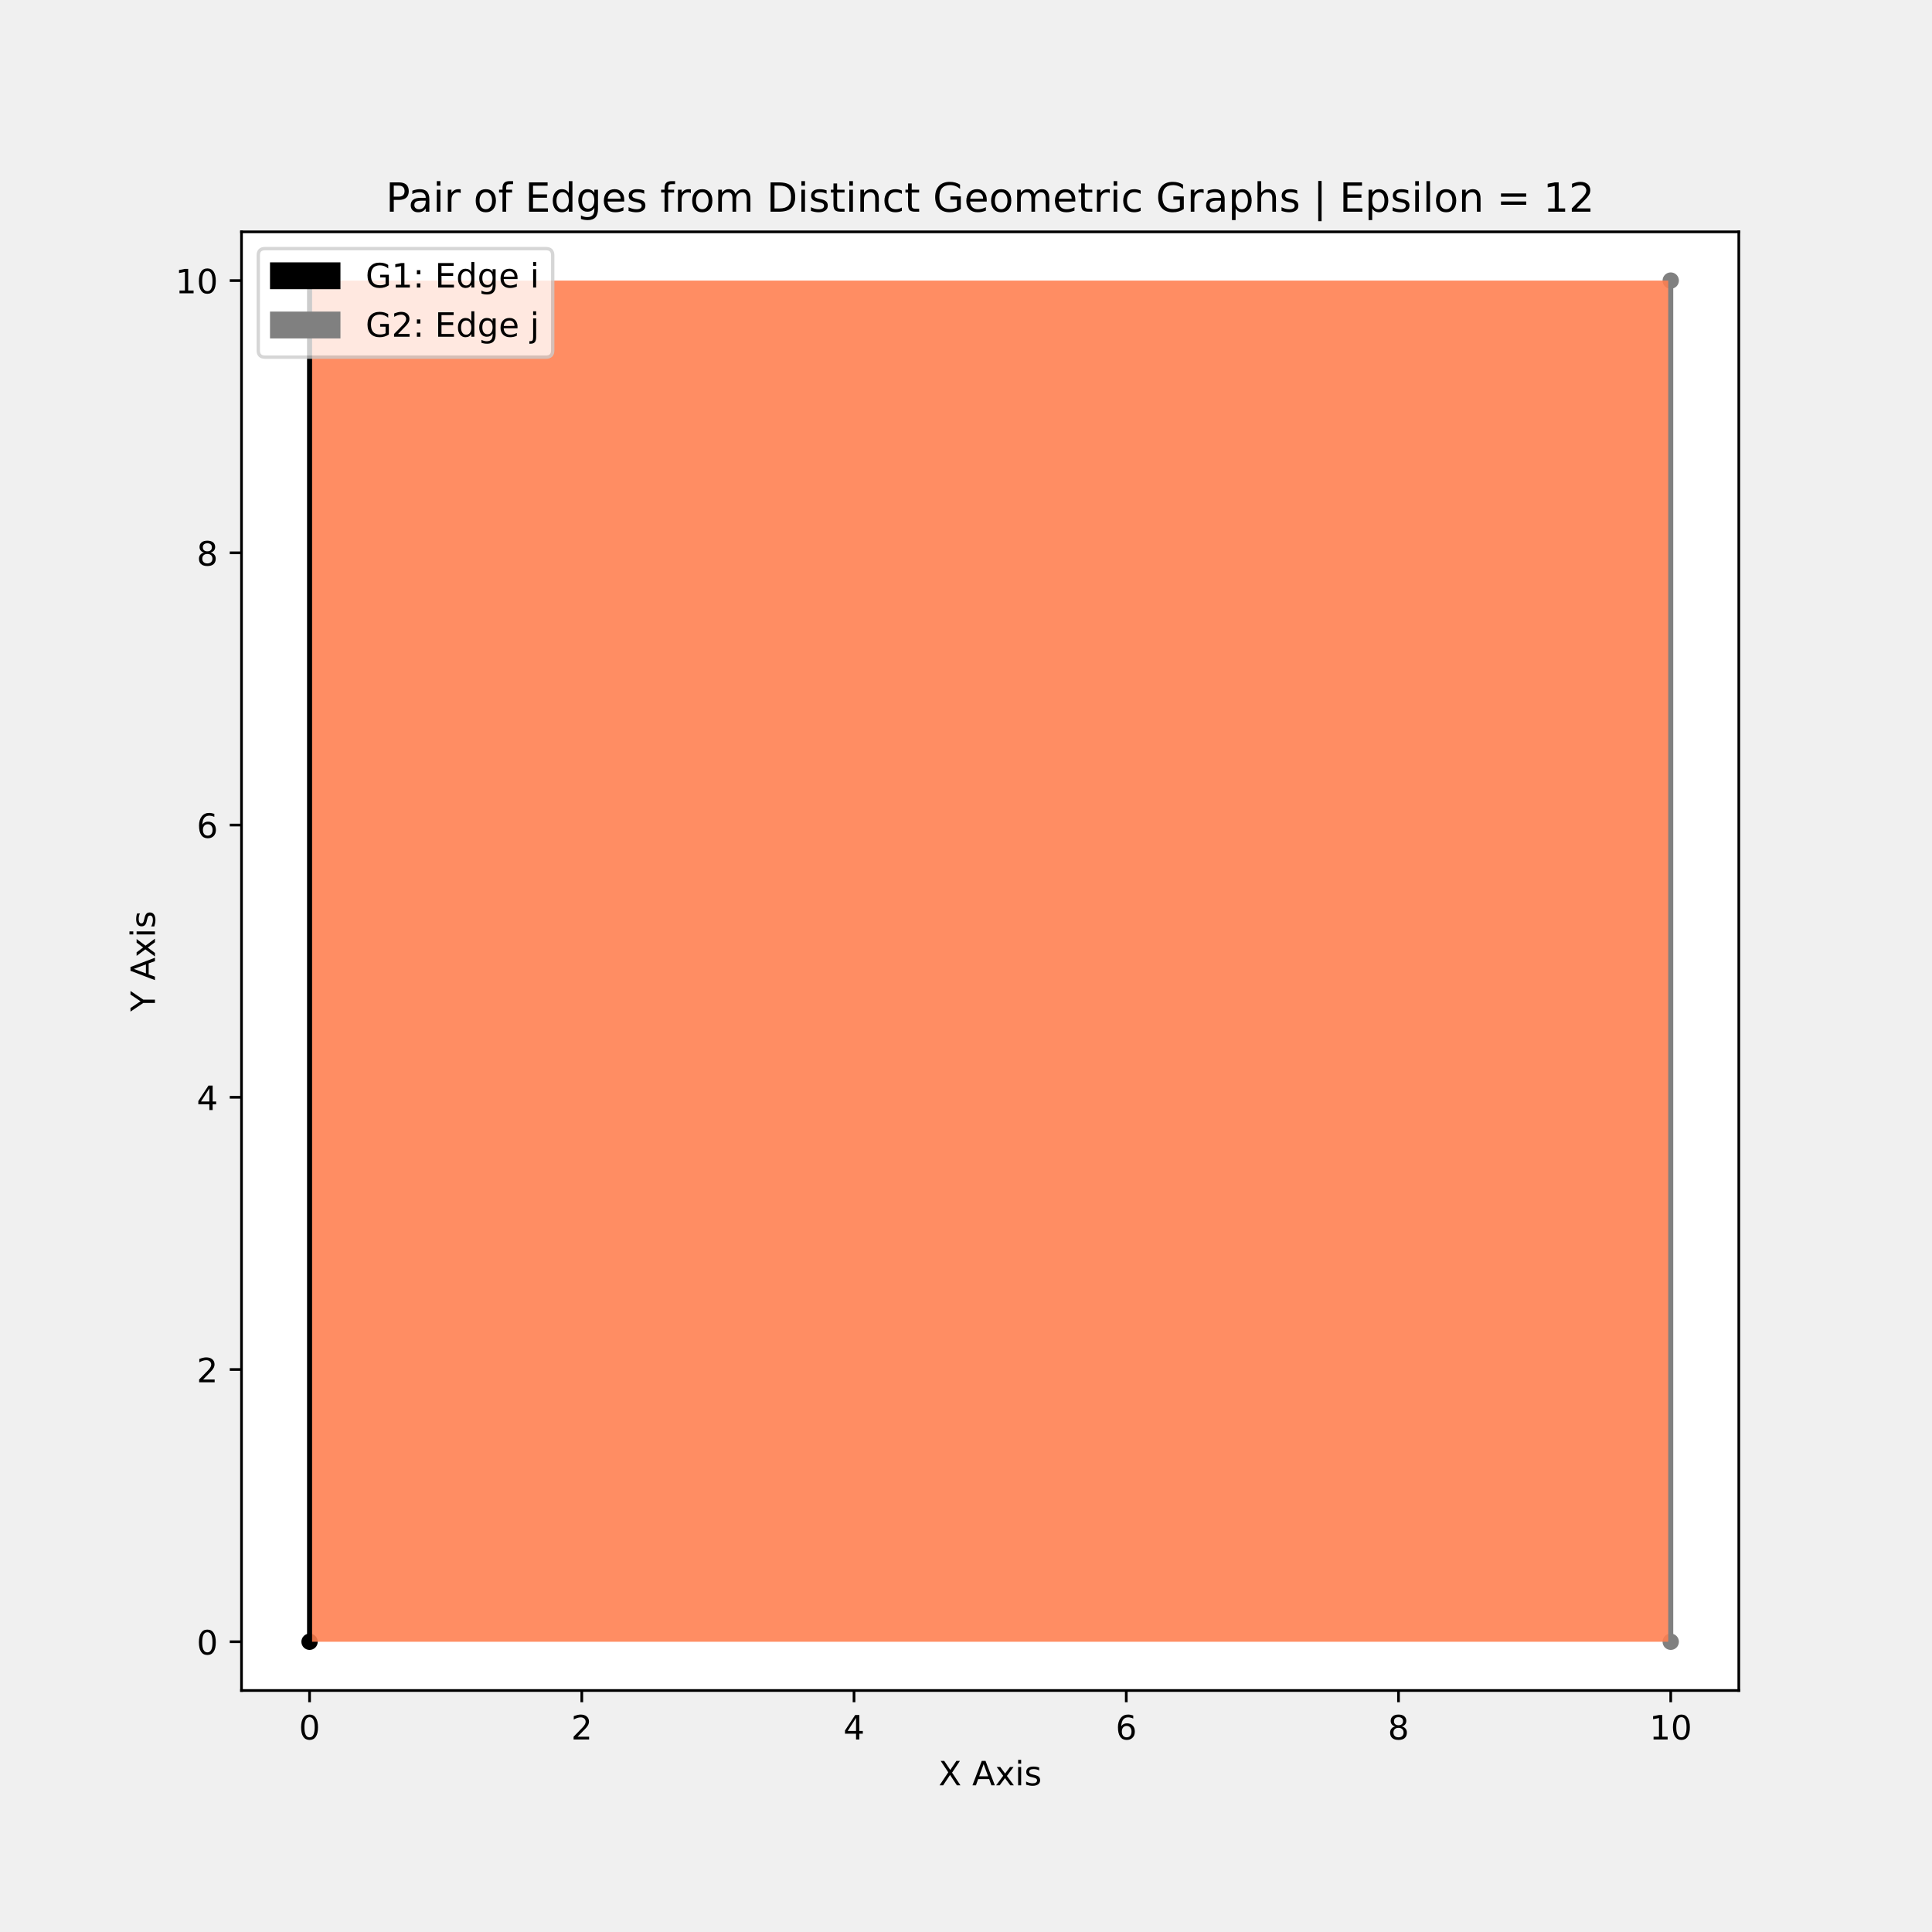
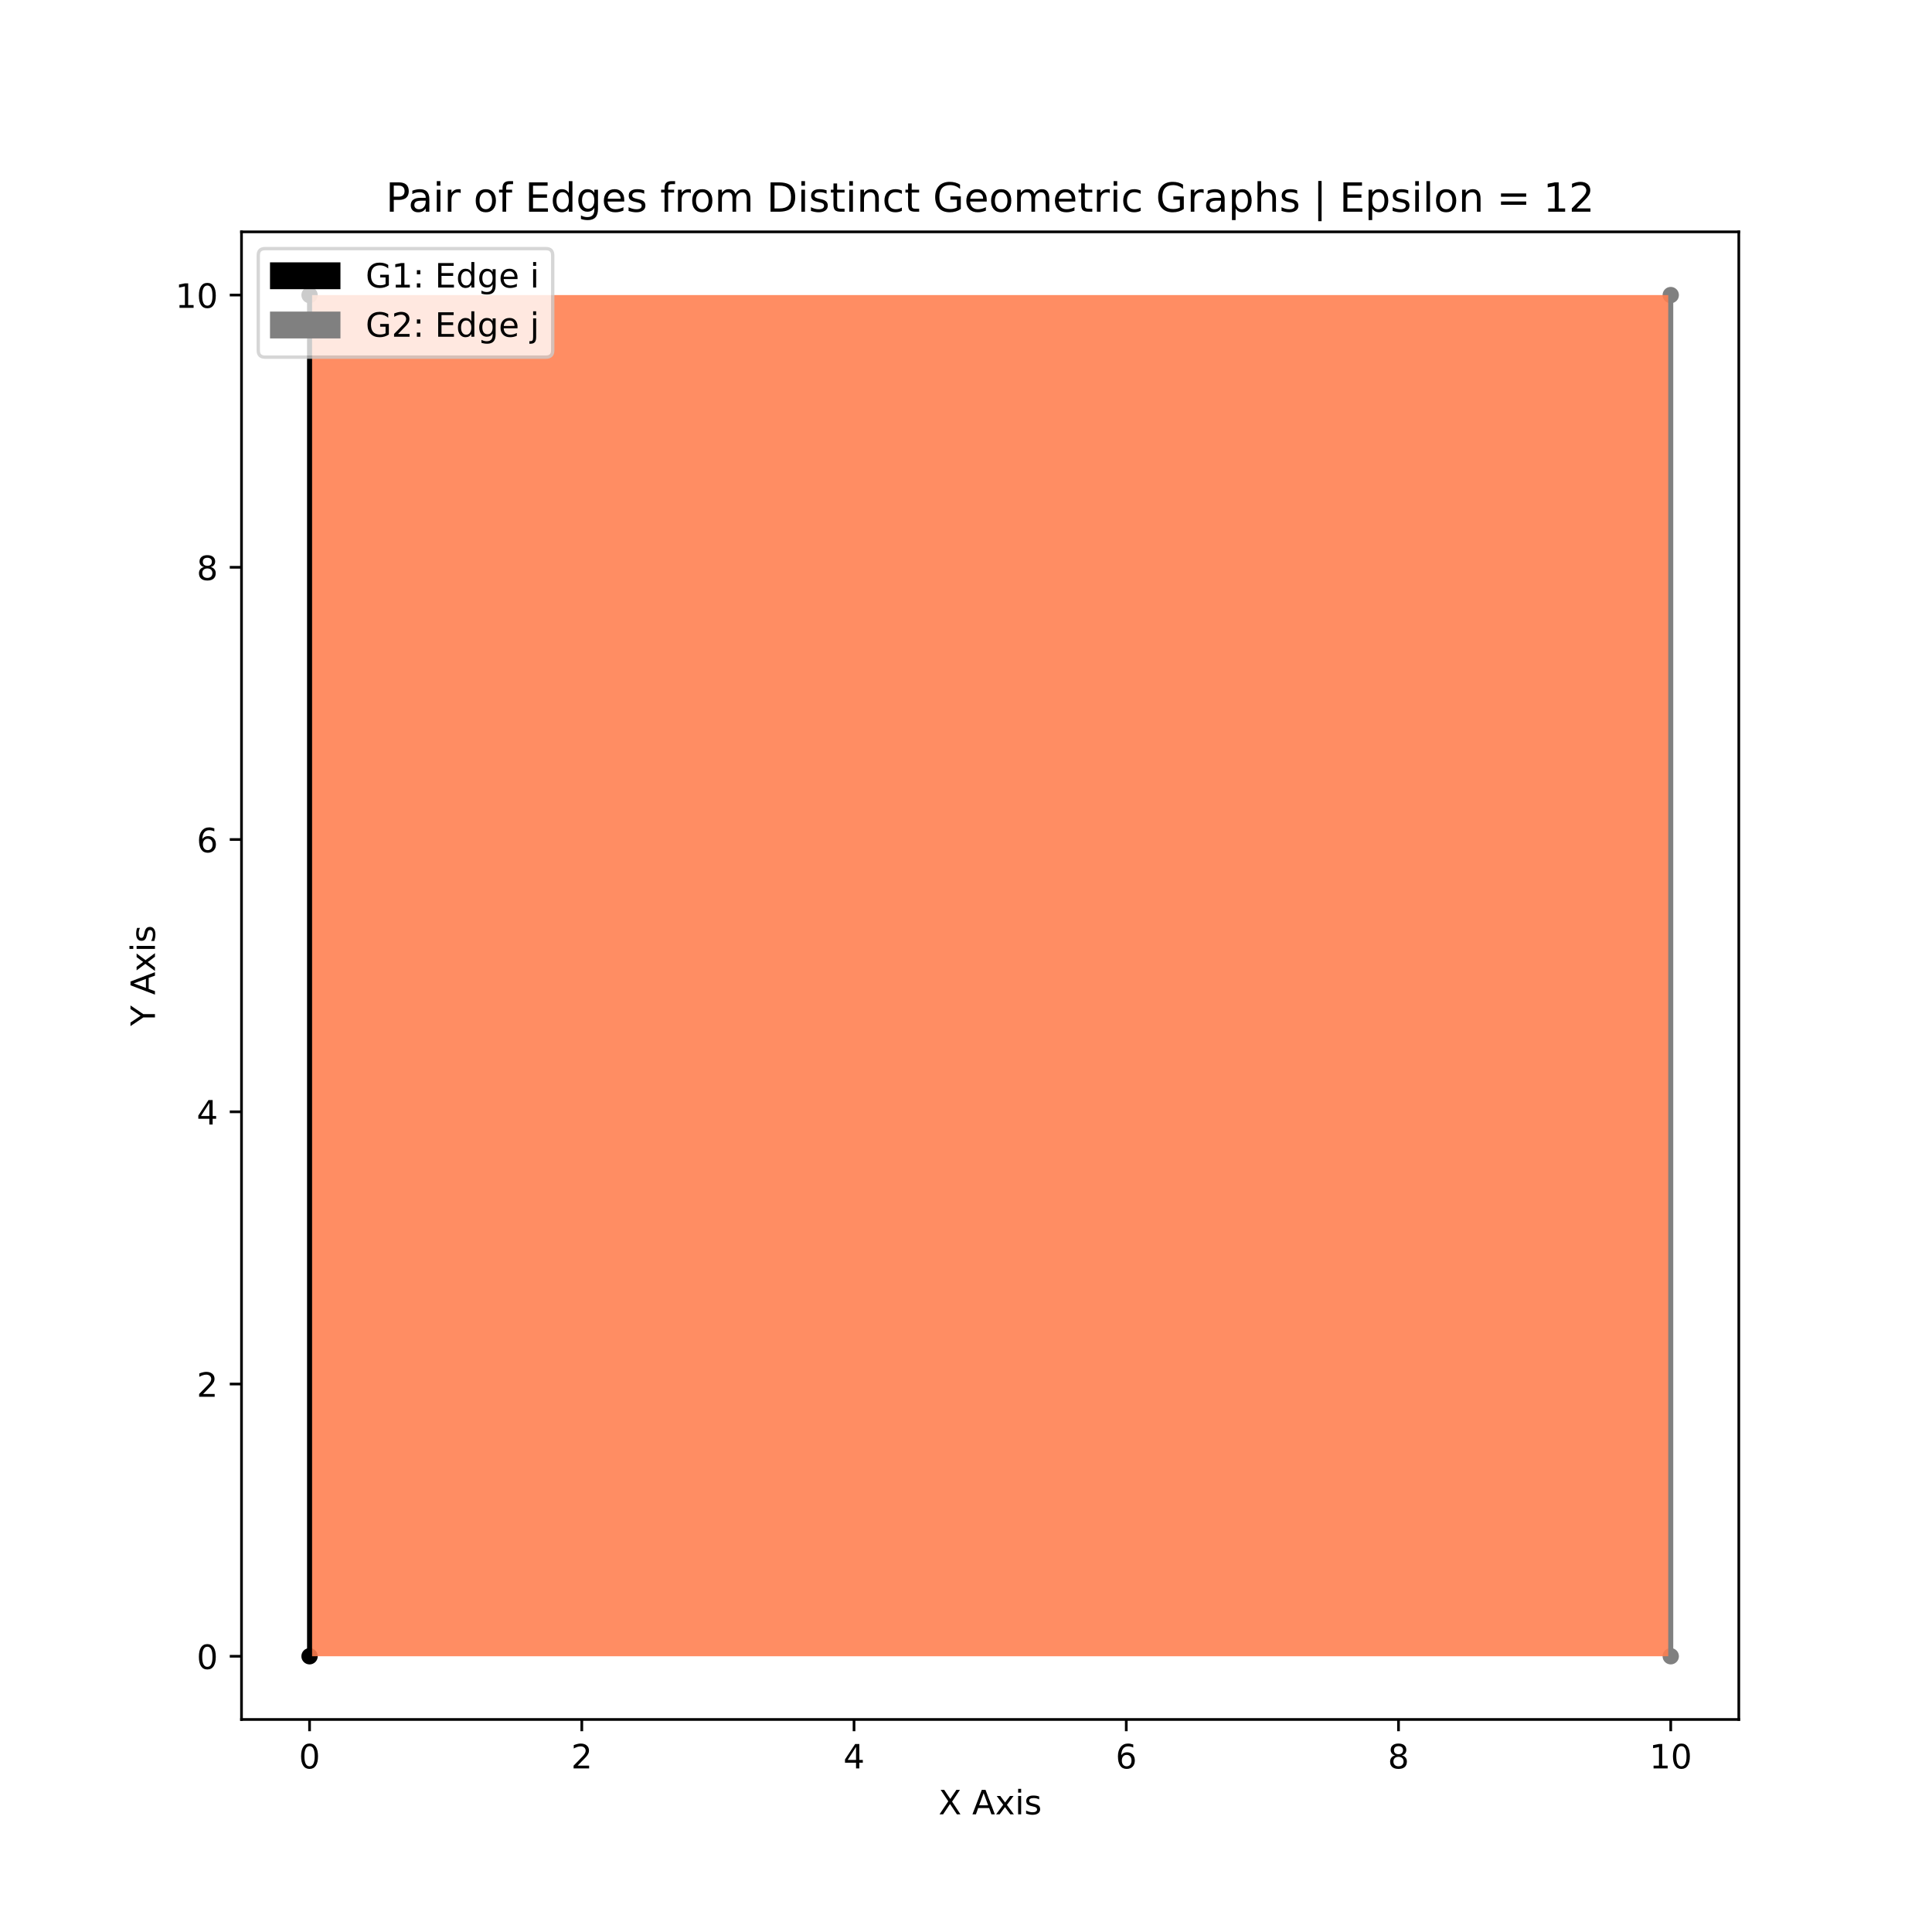
<svg xmlns="http://www.w3.org/2000/svg" xmlns:xlink="http://www.w3.org/1999/xlink" width="576pt" height="576pt" viewBox="0 0 576 576" version="1.1">
  <defs>
    <style type="text/css">*{stroke-linejoin: round; stroke-linecap: butt}</style>
  </defs>
  <g id="figure_1">
    <g id="patch_1">
-       <path d="M 0 576  L 576 576  L 576 0  L 0 0  L 0 576  z " style="fill: none" />
+       <path d="M 0 576  L 576 576  L 576 0  L 0 0  z " style="fill: #ffffff" />
    </g>
    <g id="axes_1">
      <g id="patch_2">
-         <path d="M 72 504  L 518.4 504  L 518.4 69.12  L 72 69.12  z " style="fill: #ffffff" />
+         <path d="M 72 512.64  L 518.4 512.64  L 518.4 69.12  L 72 69.12  z " style="fill: #ffffff" />
      </g>
      <g id="PathCollection_1">
        <defs>
-           <path id="m2c4af8e217" d="M 0 1.936  C 0.514 1.936 1.006 1.732 1.369 1.369  C 1.732 1.006 1.936 0.514 1.936 0  C 1.936 -0.514 1.732 -1.006 1.369 -1.369  C 1.006 -1.732 0.514 -1.936 0 -1.936  C -0.514 -1.936 -1.006 -1.732 -1.369 -1.369  C -1.732 -1.006 -1.936 -0.514 -1.936 0  C -1.936 0.514 -1.732 1.006 -1.369 1.369  C -1.006 1.732 -0.514 1.936 0 1.936  z " style="stroke: #000000" />
+           <path id="md27acc8404" d="M 0 1.936  C 0.514 1.936 1.006 1.732 1.369 1.369  C 1.732 1.006 1.936 0.514 1.936 0  C 1.936 -0.514 1.732 -1.006 1.369 -1.369  C 1.006 -1.732 0.514 -1.936 0 -1.936  C -0.514 -1.936 -1.006 -1.732 -1.369 -1.369  C -1.732 -1.006 -1.936 -0.514 -1.936 0  C -1.936 0.514 -1.732 1.006 -1.369 1.369  C -1.006 1.732 -0.514 1.936 0 1.936  z " style="stroke: #000000" />
        </defs>
-         <g clip-path="url(#pc38c2ca2bd)">
-           <use xlink:href="#m2c4af8e217" x="92.291" y="489.469" style="stroke: #000000" />
-           <use xlink:href="#m2c4af8e217" x="92.291" y="83.651" style="stroke: #000000" />
+         <g clip-path="url(#p23e7c25317)">
+           <use xlink:href="#md27acc8404" x="92.291" y="493.789" style="stroke: #000000" />
+           <use xlink:href="#md27acc8404" x="92.291" y="87.971" style="stroke: #000000" />
        </g>
      </g>
      <g id="PathCollection_2">
        <defs>
-           <path id="mc202ddd277" d="M 0 1.936  C 0.514 1.936 1.006 1.732 1.369 1.369  C 1.732 1.006 1.936 0.514 1.936 0  C 1.936 -0.514 1.732 -1.006 1.369 -1.369  C 1.006 -1.732 0.514 -1.936 0 -1.936  C -0.514 -1.936 -1.006 -1.732 -1.369 -1.369  C -1.732 -1.006 -1.936 -0.514 -1.936 0  C -1.936 0.514 -1.732 1.006 -1.369 1.369  C -1.006 1.732 -0.514 1.936 0 1.936  z " style="stroke: #808080" />
+           <path id="mcc44038f60" d="M 0 1.936  C 0.514 1.936 1.006 1.732 1.369 1.369  C 1.732 1.006 1.936 0.514 1.936 0  C 1.936 -0.514 1.732 -1.006 1.369 -1.369  C 1.006 -1.732 0.514 -1.936 0 -1.936  C -0.514 -1.936 -1.006 -1.732 -1.369 -1.369  C -1.732 -1.006 -1.936 -0.514 -1.936 0  C -1.936 0.514 -1.732 1.006 -1.369 1.369  C -1.006 1.732 -0.514 1.936 0 1.936  z " style="stroke: #808080" />
        </defs>
-         <g clip-path="url(#pc38c2ca2bd)">
-           <use xlink:href="#mc202ddd277" x="498.109" y="489.469" style="fill: #808080; stroke: #808080" />
-           <use xlink:href="#mc202ddd277" x="498.109" y="83.651" style="fill: #808080; stroke: #808080" />
+         <g clip-path="url(#p23e7c25317)">
+           <use xlink:href="#mcc44038f60" x="498.109" y="493.789" style="fill: #808080; stroke: #808080" />
+           <use xlink:href="#mcc44038f60" x="498.109" y="87.971" style="fill: #808080; stroke: #808080" />
        </g>
      </g>
      <g id="patch_3">
-         <path d="M 92.291 489.469  L 498.109 489.469  L 498.109 83.651  L 92.291 83.651  z " clip-path="url(#pc38c2ca2bd)" style="fill: #ff7f50; opacity: 0.887" />
+         <path d="M 92.291 493.789  L 498.109 493.789  L 498.109 87.971  L 92.291 87.971  z " clip-path="url(#p23e7c25317)" style="fill: #ff7f50; opacity: 0.887" />
      </g>
      <g id="matplotlib.axis_1">
        <g id="xtick_1">
          <g id="line2d_1">
            <defs>
-               <path id="m92a12b2246" d="M 0 0  L 0 3.5  " style="stroke: #000000; stroke-width: 0.8" />
-             </defs>
-             <g>
-               <use xlink:href="#m92a12b2246" x="92.291" y="504" style="stroke: #000000; stroke-width: 0.8" />
+               <path id="m16600cd003" d="M 0 0  L 0 3.5  " style="stroke: #000000; stroke-width: 0.8" />
+             </defs>
+             <g>
+               <use xlink:href="#m16600cd003" x="92.291" y="512.64" style="stroke: #000000; stroke-width: 0.8" />
            </g>
          </g>
          <g id="text_1">
-             <g transform="translate(89.10966 518.5984)scale(0.1 -0.1)">
+             <g transform="translate(89.10966 527.2384)scale(0.1 -0.1)">
              <defs>
                <path id="DejaVuSans-30" d="M 2034 4250  Q 1547 4250 1301 3770  Q 1056 3291 1056 2328  Q 1056 1369 1301 889  Q 1547 409 2034 409  Q 2525 409 2770 889  Q 3016 1369 3016 2328  Q 3016 3291 2770 3770  Q 2525 4250 2034 4250  z M 2034 4750  Q 2819 4750 3233 4129  Q 3647 3509 3647 2328  Q 3647 1150 3233 529  Q 2819 -91 2034 -91  Q 1250 -91 836 529  Q 422 1150 422 2328  Q 422 3509 836 4129  Q 1250 4750 2034 4750  z " transform="scale(0.015625)" />
              </defs>
              <use xlink:href="#DejaVuSans-30" />
            </g>
          </g>
        </g>
        <g id="xtick_2">
          <g id="line2d_2">
            <g>
-               <use xlink:href="#m92a12b2246" x="173.455" y="504" style="stroke: #000000; stroke-width: 0.8" />
+               <use xlink:href="#m16600cd003" x="173.455" y="512.64" style="stroke: #000000; stroke-width: 0.8" />
            </g>
          </g>
          <g id="text_2">
-             <g transform="translate(170.2733 518.5984)scale(0.1 -0.1)">
+             <g transform="translate(170.2733 527.2384)scale(0.1 -0.1)">
              <defs>
                <path id="DejaVuSans-32" d="M 1228 531  L 3431 531  L 3431 0  L 469 0  L 469 531  Q 828 903 1448 1529  Q 2069 2156 2228 2338  Q 2531 2678 2651 2914  Q 2772 3150 2772 3378  Q 2772 3750 2511 3984  Q 2250 4219 1831 4219  Q 1534 4219 1204 4116  Q 875 4013 500 3803  L 500 4441  Q 881 4594 1212 4672  Q 1544 4750 1819 4750  Q 2544 4750 2975 4387  Q 3406 4025 3406 3419  Q 3406 3131 3298 2873  Q 3191 2616 2906 2266  Q 2828 2175 2409 1742  Q 1991 1309 1228 531  z " transform="scale(0.015625)" />
              </defs>
              <use xlink:href="#DejaVuSans-32" />
            </g>
          </g>
        </g>
        <g id="xtick_3">
          <g id="line2d_3">
            <g>
-               <use xlink:href="#m92a12b2246" x="254.618" y="504" style="stroke: #000000; stroke-width: 0.8" />
+               <use xlink:href="#m16600cd003" x="254.618" y="512.64" style="stroke: #000000; stroke-width: 0.8" />
            </g>
          </g>
          <g id="text_3">
-             <g transform="translate(251.4369 518.5984)scale(0.1 -0.1)">
+             <g transform="translate(251.4369 527.2384)scale(0.1 -0.1)">
              <defs>
                <path id="DejaVuSans-34" d="M 2419 4116  L 825 1625  L 2419 1625  L 2419 4116  z M 2253 4666  L 3047 4666  L 3047 1625  L 3713 1625  L 3713 1100  L 3047 1100  L 3047 0  L 2419 0  L 2419 1100  L 313 1100  L 313 1709  L 2253 4666  z " transform="scale(0.015625)" />
              </defs>
              <use xlink:href="#DejaVuSans-34" />
            </g>
          </g>
        </g>
        <g id="xtick_4">
          <g id="line2d_4">
            <g>
-               <use xlink:href="#m92a12b2246" x="335.782" y="504" style="stroke: #000000; stroke-width: 0.8" />
+               <use xlink:href="#m16600cd003" x="335.782" y="512.64" style="stroke: #000000; stroke-width: 0.8" />
            </g>
          </g>
          <g id="text_4">
-             <g transform="translate(332.6006 518.5984)scale(0.1 -0.1)">
+             <g transform="translate(332.6006 527.2384)scale(0.1 -0.1)">
              <defs>
                <path id="DejaVuSans-36" d="M 2113 2584  Q 1688 2584 1439 2293  Q 1191 2003 1191 1497  Q 1191 994 1439 701  Q 1688 409 2113 409  Q 2538 409 2786 701  Q 3034 994 3034 1497  Q 3034 2003 2786 2293  Q 2538 2584 2113 2584  z M 3366 4563  L 3366 3988  Q 3128 4100 2886 4159  Q 2644 4219 2406 4219  Q 1781 4219 1451 3797  Q 1122 3375 1075 2522  Q 1259 2794 1537 2939  Q 1816 3084 2150 3084  Q 2853 3084 3261 2657  Q 3669 2231 3669 1497  Q 3669 778 3244 343  Q 2819 -91 2113 -91  Q 1303 -91 875 529  Q 447 1150 447 2328  Q 447 3434 972 4092  Q 1497 4750 2381 4750  Q 2619 4750 2861 4703  Q 3103 4656 3366 4563  z " transform="scale(0.015625)" />
              </defs>
              <use xlink:href="#DejaVuSans-36" />
            </g>
          </g>
        </g>
        <g id="xtick_5">
          <g id="line2d_5">
            <g>
-               <use xlink:href="#m92a12b2246" x="416.945" y="504" style="stroke: #000000; stroke-width: 0.8" />
+               <use xlink:href="#m16600cd003" x="416.945" y="512.64" style="stroke: #000000; stroke-width: 0.8" />
            </g>
          </g>
          <g id="text_5">
-             <g transform="translate(413.7642 518.5984)scale(0.1 -0.1)">
+             <g transform="translate(413.7642 527.2384)scale(0.1 -0.1)">
              <defs>
                <path id="DejaVuSans-38" d="M 2034 2216  Q 1584 2216 1326 1975  Q 1069 1734 1069 1313  Q 1069 891 1326 650  Q 1584 409 2034 409  Q 2484 409 2743 651  Q 3003 894 3003 1313  Q 3003 1734 2745 1975  Q 2488 2216 2034 2216  z M 1403 2484  Q 997 2584 770 2862  Q 544 3141 544 3541  Q 544 4100 942 4425  Q 1341 4750 2034 4750  Q 2731 4750 3128 4425  Q 3525 4100 3525 3541  Q 3525 3141 3298 2862  Q 3072 2584 2669 2484  Q 3125 2378 3379 2068  Q 3634 1759 3634 1313  Q 3634 634 3220 271  Q 2806 -91 2034 -91  Q 1263 -91 848 271  Q 434 634 434 1313  Q 434 1759 690 2068  Q 947 2378 1403 2484  z M 1172 3481  Q 1172 3119 1398 2916  Q 1625 2713 2034 2713  Q 2441 2713 2670 2916  Q 2900 3119 2900 3481  Q 2900 3844 2670 4047  Q 2441 4250 2034 4250  Q 1625 4250 1398 4047  Q 1172 3844 1172 3481  z " transform="scale(0.015625)" />
              </defs>
              <use xlink:href="#DejaVuSans-38" />
            </g>
          </g>
        </g>
        <g id="xtick_6">
          <g id="line2d_6">
            <g>
-               <use xlink:href="#m92a12b2246" x="498.109" y="504" style="stroke: #000000; stroke-width: 0.8" />
+               <use xlink:href="#m16600cd003" x="498.109" y="512.64" style="stroke: #000000; stroke-width: 0.8" />
            </g>
          </g>
          <g id="text_6">
-             <g transform="translate(491.7466 518.5984)scale(0.1 -0.1)">
+             <g transform="translate(491.7466 527.2384)scale(0.1 -0.1)">
              <defs>
                <path id="DejaVuSans-31" d="M 794 531  L 1825 531  L 1825 4091  L 703 3866  L 703 4441  L 1819 4666  L 2450 4666  L 2450 531  L 3481 531  L 3481 0  L 794 0  L 794 531  z " transform="scale(0.015625)" />
              </defs>
              <use xlink:href="#DejaVuSans-31" />
              <use xlink:href="#DejaVuSans-30" x="63.623" />
            </g>
          </g>
        </g>
        <g id="text_7">
-           <g transform="translate(279.8125 532.2766)scale(0.1 -0.1)">
+           <g transform="translate(279.8125 540.9166)scale(0.1 -0.1)">
            <defs>
              <path id="DejaVuSans-58" d="M 403 4666  L 1081 4666  L 2241 2931  L 3406 4666  L 4084 4666  L 2584 2425  L 4184 0  L 3506 0  L 2194 1984  L 872 0  L 191 0  L 1856 2491  L 403 4666  z " transform="scale(0.015625)" />
              <path id="DejaVuSans-20" transform="scale(0.015625)" />
              <path id="DejaVuSans-41" d="M 2188 4044  L 1331 1722  L 3047 1722  L 2188 4044  z M 1831 4666  L 2547 4666  L 4325 0  L 3669 0  L 3244 1197  L 1141 1197  L 716 0  L 50 0  L 1831 4666  z " transform="scale(0.015625)" />
              <path id="DejaVuSans-78" d="M 3513 3500  L 2247 1797  L 3578 0  L 2900 0  L 1881 1375  L 863 0  L 184 0  L 1544 1831  L 300 3500  L 978 3500  L 1906 2253  L 2834 3500  L 3513 3500  z " transform="scale(0.015625)" />
              <path id="DejaVuSans-69" d="M 603 3500  L 1178 3500  L 1178 0  L 603 0  L 603 3500  z M 603 4863  L 1178 4863  L 1178 4134  L 603 4134  L 603 4863  z " transform="scale(0.015625)" />
              <path id="DejaVuSans-73" d="M 2834 3397  L 2834 2853  Q 2591 2978 2328 3040  Q 2066 3103 1784 3103  Q 1356 3103 1142 2972  Q 928 2841 928 2578  Q 928 2378 1081 2264  Q 1234 2150 1697 2047  L 1894 2003  Q 2506 1872 2764 1633  Q 3022 1394 3022 966  Q 3022 478 2636 193  Q 2250 -91 1575 -91  Q 1294 -91 989 -36  Q 684 19 347 128  L 347 722  Q 666 556 975 473  Q 1284 391 1588 391  Q 1994 391 2212 530  Q 2431 669 2431 922  Q 2431 1156 2273 1281  Q 2116 1406 1581 1522  L 1381 1569  Q 847 1681 609 1914  Q 372 2147 372 2553  Q 372 3047 722 3315  Q 1072 3584 1716 3584  Q 2034 3584 2315 3537  Q 2597 3491 2834 3397  z " transform="scale(0.015625)" />
            </defs>
            <use xlink:href="#DejaVuSans-58" />
            <use xlink:href="#DejaVuSans-20" x="68.506" />
            <use xlink:href="#DejaVuSans-41" x="100.293" />
            <use xlink:href="#DejaVuSans-78" x="168.701" />
            <use xlink:href="#DejaVuSans-69" x="227.881" />
            <use xlink:href="#DejaVuSans-73" x="255.664" />
          </g>
        </g>
      </g>
      <g id="matplotlib.axis_2">
        <g id="ytick_1">
          <g id="line2d_7">
            <defs>
-               <path id="me07d8c803f" d="M 0 0  L -3.5 0  " style="stroke: #000000; stroke-width: 0.8" />
-             </defs>
-             <g>
-               <use xlink:href="#me07d8c803f" x="72" y="489.469" style="stroke: #000000; stroke-width: 0.8" />
+               <path id="m9ec5163c73" d="M 0 0  L -3.5 0  " style="stroke: #000000; stroke-width: 0.8" />
+             </defs>
+             <g>
+               <use xlink:href="#m9ec5163c73" x="72" y="493.789" style="stroke: #000000; stroke-width: 0.8" />
            </g>
          </g>
          <g id="text_8">
-             <g transform="translate(58.6375 493.2683)scale(0.1 -0.1)">
+             <g transform="translate(58.6375 497.5883)scale(0.1 -0.1)">
              <use xlink:href="#DejaVuSans-30" />
            </g>
          </g>
        </g>
        <g id="ytick_2">
          <g id="line2d_8">
            <g>
-               <use xlink:href="#me07d8c803f" x="72" y="408.305" style="stroke: #000000; stroke-width: 0.8" />
+               <use xlink:href="#m9ec5163c73" x="72" y="412.625" style="stroke: #000000; stroke-width: 0.8" />
            </g>
          </g>
          <g id="text_9">
-             <g transform="translate(58.6375 412.1047)scale(0.1 -0.1)">
+             <g transform="translate(58.6375 416.4247)scale(0.1 -0.1)">
              <use xlink:href="#DejaVuSans-32" />
            </g>
          </g>
        </g>
        <g id="ytick_3">
          <g id="line2d_9">
            <g>
-               <use xlink:href="#me07d8c803f" x="72" y="327.142" style="stroke: #000000; stroke-width: 0.8" />
+               <use xlink:href="#m9ec5163c73" x="72" y="331.462" style="stroke: #000000; stroke-width: 0.8" />
            </g>
          </g>
          <g id="text_10">
-             <g transform="translate(58.6375 330.941)scale(0.1 -0.1)">
+             <g transform="translate(58.6375 335.261)scale(0.1 -0.1)">
              <use xlink:href="#DejaVuSans-34" />
            </g>
          </g>
        </g>
        <g id="ytick_4">
          <g id="line2d_10">
            <g>
-               <use xlink:href="#me07d8c803f" x="72" y="245.978" style="stroke: #000000; stroke-width: 0.8" />
+               <use xlink:href="#m9ec5163c73" x="72" y="250.298" style="stroke: #000000; stroke-width: 0.8" />
            </g>
          </g>
          <g id="text_11">
-             <g transform="translate(58.6375 249.7774)scale(0.1 -0.1)">
+             <g transform="translate(58.6375 254.0974)scale(0.1 -0.1)">
              <use xlink:href="#DejaVuSans-36" />
            </g>
          </g>
        </g>
        <g id="ytick_5">
          <g id="line2d_11">
            <g>
-               <use xlink:href="#me07d8c803f" x="72" y="164.815" style="stroke: #000000; stroke-width: 0.8" />
+               <use xlink:href="#m9ec5163c73" x="72" y="169.135" style="stroke: #000000; stroke-width: 0.8" />
            </g>
          </g>
          <g id="text_12">
-             <g transform="translate(58.6375 168.6138)scale(0.1 -0.1)">
+             <g transform="translate(58.6375 172.9338)scale(0.1 -0.1)">
              <use xlink:href="#DejaVuSans-38" />
            </g>
          </g>
        </g>
        <g id="ytick_6">
          <g id="line2d_12">
            <g>
-               <use xlink:href="#me07d8c803f" x="72" y="83.651" style="stroke: #000000; stroke-width: 0.8" />
+               <use xlink:href="#m9ec5163c73" x="72" y="87.971" style="stroke: #000000; stroke-width: 0.8" />
            </g>
          </g>
          <g id="text_13">
-             <g transform="translate(52.275 87.45013)scale(0.1 -0.1)">
+             <g transform="translate(52.275 91.77013)scale(0.1 -0.1)">
              <use xlink:href="#DejaVuSans-31" />
              <use xlink:href="#DejaVuSans-30" x="63.623" />
            </g>
          </g>
        </g>
        <g id="text_14">
-           <g transform="translate(46.19531 301.5764)rotate(-90)scale(0.1 -0.1)">
+           <g transform="translate(46.19531 305.8964)rotate(-90)scale(0.1 -0.1)">
            <defs>
              <path id="DejaVuSans-59" d="M -13 4666  L 666 4666  L 1959 2747  L 3244 4666  L 3922 4666  L 2272 2222  L 2272 0  L 1638 0  L 1638 2222  L -13 4666  z " transform="scale(0.015625)" />
            </defs>
            <use xlink:href="#DejaVuSans-59" />
            <use xlink:href="#DejaVuSans-20" x="61.084" />
            <use xlink:href="#DejaVuSans-41" x="92.871" />
            <use xlink:href="#DejaVuSans-78" x="161.279" />
            <use xlink:href="#DejaVuSans-69" x="220.459" />
            <use xlink:href="#DejaVuSans-73" x="248.242" />
          </g>
        </g>
      </g>
      <g id="line2d_13">
-         <path d="M 92.291 489.469  L 92.291 83.651  " clip-path="url(#pc38c2ca2bd)" style="fill: none; stroke: #000000; stroke-width: 1.5; stroke-linecap: square" />
+         <path d="M 92.291 493.789  L 92.291 87.971  " clip-path="url(#p23e7c25317)" style="fill: none; stroke: #000000; stroke-width: 1.5; stroke-linecap: square" />
      </g>
      <g id="line2d_14">
-         <path d="M 498.109 489.469  L 498.109 83.651  " clip-path="url(#pc38c2ca2bd)" style="fill: none; stroke: #808080; stroke-width: 1.5; stroke-linecap: square" />
+         <path d="M 498.109 493.789  L 498.109 87.971  " clip-path="url(#p23e7c25317)" style="fill: none; stroke: #808080; stroke-width: 1.5; stroke-linecap: square" />
      </g>
      <g id="patch_4">
-         <path d="M 72 504  L 72 69.12  " style="fill: none; stroke: #000000; stroke-width: 0.8; stroke-linejoin: miter; stroke-linecap: square" />
+         <path d="M 72 512.64  L 72 69.12  " style="fill: none; stroke: #000000; stroke-width: 0.8; stroke-linejoin: miter; stroke-linecap: square" />
      </g>
      <g id="patch_5">
-         <path d="M 518.4 504  L 518.4 69.12  " style="fill: none; stroke: #000000; stroke-width: 0.8; stroke-linejoin: miter; stroke-linecap: square" />
+         <path d="M 518.4 512.64  L 518.4 69.12  " style="fill: none; stroke: #000000; stroke-width: 0.8; stroke-linejoin: miter; stroke-linecap: square" />
      </g>
      <g id="patch_6">
-         <path d="M 72 504  L 518.4 504  " style="fill: none; stroke: #000000; stroke-width: 0.8; stroke-linejoin: miter; stroke-linecap: square" />
+         <path d="M 72 512.64  L 518.4 512.64  " style="fill: none; stroke: #000000; stroke-width: 0.8; stroke-linejoin: miter; stroke-linecap: square" />
      </g>
      <g id="patch_7">
        <path d="M 72 69.12  L 518.4 69.12  " style="fill: none; stroke: #000000; stroke-width: 0.8; stroke-linejoin: miter; stroke-linecap: square" />
      </g>
      <g id="text_15">
        <g transform="translate(115.0378 63.12)scale(0.12 -0.12)">
          <defs>
            <path id="DejaVuSans-50" d="M 1259 4147  L 1259 2394  L 2053 2394  Q 2494 2394 2734 2622  Q 2975 2850 2975 3272  Q 2975 3691 2734 3919  Q 2494 4147 2053 4147  L 1259 4147  z M 628 4666  L 2053 4666  Q 2838 4666 3239 4311  Q 3641 3956 3641 3272  Q 3641 2581 3239 2228  Q 2838 1875 2053 1875  L 1259 1875  L 1259 0  L 628 0  L 628 4666  z " transform="scale(0.015625)" />
            <path id="DejaVuSans-61" d="M 2194 1759  Q 1497 1759 1228 1600  Q 959 1441 959 1056  Q 959 750 1161 570  Q 1363 391 1709 391  Q 2188 391 2477 730  Q 2766 1069 2766 1631  L 2766 1759  L 2194 1759  z M 3341 1997  L 3341 0  L 2766 0  L 2766 531  Q 2569 213 2275 61  Q 1981 -91 1556 -91  Q 1019 -91 701 211  Q 384 513 384 1019  Q 384 1609 779 1909  Q 1175 2209 1959 2209  L 2766 2209  L 2766 2266  Q 2766 2663 2505 2880  Q 2244 3097 1772 3097  Q 1472 3097 1187 3025  Q 903 2953 641 2809  L 641 3341  Q 956 3463 1253 3523  Q 1550 3584 1831 3584  Q 2591 3584 2966 3190  Q 3341 2797 3341 1997  z " transform="scale(0.015625)" />
            <path id="DejaVuSans-72" d="M 2631 2963  Q 2534 3019 2420 3045  Q 2306 3072 2169 3072  Q 1681 3072 1420 2755  Q 1159 2438 1159 1844  L 1159 0  L 581 0  L 581 3500  L 1159 3500  L 1159 2956  Q 1341 3275 1631 3429  Q 1922 3584 2338 3584  Q 2397 3584 2469 3576  Q 2541 3569 2628 3553  L 2631 2963  z " transform="scale(0.015625)" />
            <path id="DejaVuSans-6f" d="M 1959 3097  Q 1497 3097 1228 2736  Q 959 2375 959 1747  Q 959 1119 1226 758  Q 1494 397 1959 397  Q 2419 397 2687 759  Q 2956 1122 2956 1747  Q 2956 2369 2687 2733  Q 2419 3097 1959 3097  z M 1959 3584  Q 2709 3584 3137 3096  Q 3566 2609 3566 1747  Q 3566 888 3137 398  Q 2709 -91 1959 -91  Q 1206 -91 779 398  Q 353 888 353 1747  Q 353 2609 779 3096  Q 1206 3584 1959 3584  z " transform="scale(0.015625)" />
            <path id="DejaVuSans-66" d="M 2375 4863  L 2375 4384  L 1825 4384  Q 1516 4384 1395 4259  Q 1275 4134 1275 3809  L 1275 3500  L 2222 3500  L 2222 3053  L 1275 3053  L 1275 0  L 697 0  L 697 3053  L 147 3053  L 147 3500  L 697 3500  L 697 3744  Q 697 4328 969 4595  Q 1241 4863 1831 4863  L 2375 4863  z " transform="scale(0.015625)" />
            <path id="DejaVuSans-45" d="M 628 4666  L 3578 4666  L 3578 4134  L 1259 4134  L 1259 2753  L 3481 2753  L 3481 2222  L 1259 2222  L 1259 531  L 3634 531  L 3634 0  L 628 0  L 628 4666  z " transform="scale(0.015625)" />
            <path id="DejaVuSans-64" d="M 2906 2969  L 2906 4863  L 3481 4863  L 3481 0  L 2906 0  L 2906 525  Q 2725 213 2448 61  Q 2172 -91 1784 -91  Q 1150 -91 751 415  Q 353 922 353 1747  Q 353 2572 751 3078  Q 1150 3584 1784 3584  Q 2172 3584 2448 3432  Q 2725 3281 2906 2969  z M 947 1747  Q 947 1113 1208 752  Q 1469 391 1925 391  Q 2381 391 2643 752  Q 2906 1113 2906 1747  Q 2906 2381 2643 2742  Q 2381 3103 1925 3103  Q 1469 3103 1208 2742  Q 947 2381 947 1747  z " transform="scale(0.015625)" />
            <path id="DejaVuSans-67" d="M 2906 1791  Q 2906 2416 2648 2759  Q 2391 3103 1925 3103  Q 1463 3103 1205 2759  Q 947 2416 947 1791  Q 947 1169 1205 825  Q 1463 481 1925 481  Q 2391 481 2648 825  Q 2906 1169 2906 1791  z M 3481 434  Q 3481 -459 3084 -895  Q 2688 -1331 1869 -1331  Q 1566 -1331 1297 -1286  Q 1028 -1241 775 -1147  L 775 -588  Q 1028 -725 1275 -790  Q 1522 -856 1778 -856  Q 2344 -856 2625 -561  Q 2906 -266 2906 331  L 2906 616  Q 2728 306 2450 153  Q 2172 0 1784 0  Q 1141 0 747 490  Q 353 981 353 1791  Q 353 2603 747 3093  Q 1141 3584 1784 3584  Q 2172 3584 2450 3431  Q 2728 3278 2906 2969  L 2906 3500  L 3481 3500  L 3481 434  z " transform="scale(0.015625)" />
            <path id="DejaVuSans-65" d="M 3597 1894  L 3597 1613  L 953 1613  Q 991 1019 1311 708  Q 1631 397 2203 397  Q 2534 397 2845 478  Q 3156 559 3463 722  L 3463 178  Q 3153 47 2828 -22  Q 2503 -91 2169 -91  Q 1331 -91 842 396  Q 353 884 353 1716  Q 353 2575 817 3079  Q 1281 3584 2069 3584  Q 2775 3584 3186 3129  Q 3597 2675 3597 1894  z M 3022 2063  Q 3016 2534 2758 2815  Q 2500 3097 2075 3097  Q 1594 3097 1305 2825  Q 1016 2553 972 2059  L 3022 2063  z " transform="scale(0.015625)" />
            <path id="DejaVuSans-6d" d="M 3328 2828  Q 3544 3216 3844 3400  Q 4144 3584 4550 3584  Q 5097 3584 5394 3201  Q 5691 2819 5691 2113  L 5691 0  L 5113 0  L 5113 2094  Q 5113 2597 4934 2840  Q 4756 3084 4391 3084  Q 3944 3084 3684 2787  Q 3425 2491 3425 1978  L 3425 0  L 2847 0  L 2847 2094  Q 2847 2600 2669 2842  Q 2491 3084 2119 3084  Q 1678 3084 1418 2786  Q 1159 2488 1159 1978  L 1159 0  L 581 0  L 581 3500  L 1159 3500  L 1159 2956  Q 1356 3278 1631 3431  Q 1906 3584 2284 3584  Q 2666 3584 2933 3390  Q 3200 3197 3328 2828  z " transform="scale(0.015625)" />
            <path id="DejaVuSans-44" d="M 1259 4147  L 1259 519  L 2022 519  Q 2988 519 3436 956  Q 3884 1394 3884 2338  Q 3884 3275 3436 3711  Q 2988 4147 2022 4147  L 1259 4147  z M 628 4666  L 1925 4666  Q 3281 4666 3915 4102  Q 4550 3538 4550 2338  Q 4550 1131 3912 565  Q 3275 0 1925 0  L 628 0  L 628 4666  z " transform="scale(0.015625)" />
            <path id="DejaVuSans-74" d="M 1172 4494  L 1172 3500  L 2356 3500  L 2356 3053  L 1172 3053  L 1172 1153  Q 1172 725 1289 603  Q 1406 481 1766 481  L 2356 481  L 2356 0  L 1766 0  Q 1100 0 847 248  Q 594 497 594 1153  L 594 3053  L 172 3053  L 172 3500  L 594 3500  L 594 4494  L 1172 4494  z " transform="scale(0.015625)" />
            <path id="DejaVuSans-6e" d="M 3513 2113  L 3513 0  L 2938 0  L 2938 2094  Q 2938 2591 2744 2837  Q 2550 3084 2163 3084  Q 1697 3084 1428 2787  Q 1159 2491 1159 1978  L 1159 0  L 581 0  L 581 3500  L 1159 3500  L 1159 2956  Q 1366 3272 1645 3428  Q 1925 3584 2291 3584  Q 2894 3584 3203 3211  Q 3513 2838 3513 2113  z " transform="scale(0.015625)" />
            <path id="DejaVuSans-63" d="M 3122 3366  L 3122 2828  Q 2878 2963 2633 3030  Q 2388 3097 2138 3097  Q 1578 3097 1268 2742  Q 959 2388 959 1747  Q 959 1106 1268 751  Q 1578 397 2138 397  Q 2388 397 2633 464  Q 2878 531 3122 666  L 3122 134  Q 2881 22 2623 -34  Q 2366 -91 2075 -91  Q 1284 -91 818 406  Q 353 903 353 1747  Q 353 2603 823 3093  Q 1294 3584 2113 3584  Q 2378 3584 2631 3529  Q 2884 3475 3122 3366  z " transform="scale(0.015625)" />
            <path id="DejaVuSans-47" d="M 3809 666  L 3809 1919  L 2778 1919  L 2778 2438  L 4434 2438  L 4434 434  Q 4069 175 3628 42  Q 3188 -91 2688 -91  Q 1594 -91 976 548  Q 359 1188 359 2328  Q 359 3472 976 4111  Q 1594 4750 2688 4750  Q 3144 4750 3555 4637  Q 3966 4525 4313 4306  L 4313 3634  Q 3963 3931 3569 4081  Q 3175 4231 2741 4231  Q 1884 4231 1454 3753  Q 1025 3275 1025 2328  Q 1025 1384 1454 906  Q 1884 428 2741 428  Q 3075 428 3337 486  Q 3600 544 3809 666  z " transform="scale(0.015625)" />
            <path id="DejaVuSans-70" d="M 1159 525  L 1159 -1331  L 581 -1331  L 581 3500  L 1159 3500  L 1159 2969  Q 1341 3281 1617 3432  Q 1894 3584 2278 3584  Q 2916 3584 3314 3078  Q 3713 2572 3713 1747  Q 3713 922 3314 415  Q 2916 -91 2278 -91  Q 1894 -91 1617 61  Q 1341 213 1159 525  z M 3116 1747  Q 3116 2381 2855 2742  Q 2594 3103 2138 3103  Q 1681 3103 1420 2742  Q 1159 2381 1159 1747  Q 1159 1113 1420 752  Q 1681 391 2138 391  Q 2594 391 2855 752  Q 3116 1113 3116 1747  z " transform="scale(0.015625)" />
            <path id="DejaVuSans-68" d="M 3513 2113  L 3513 0  L 2938 0  L 2938 2094  Q 2938 2591 2744 2837  Q 2550 3084 2163 3084  Q 1697 3084 1428 2787  Q 1159 2491 1159 1978  L 1159 0  L 581 0  L 581 4863  L 1159 4863  L 1159 2956  Q 1366 3272 1645 3428  Q 1925 3584 2291 3584  Q 2894 3584 3203 3211  Q 3513 2838 3513 2113  z " transform="scale(0.015625)" />
            <path id="DejaVuSans-7c" d="M 1344 4891  L 1344 -1509  L 813 -1509  L 813 4891  L 1344 4891  z " transform="scale(0.015625)" />
            <path id="DejaVuSans-6c" d="M 603 4863  L 1178 4863  L 1178 0  L 603 0  L 603 4863  z " transform="scale(0.015625)" />
            <path id="DejaVuSans-3d" d="M 678 2906  L 4684 2906  L 4684 2381  L 678 2381  L 678 2906  z M 678 1631  L 4684 1631  L 4684 1100  L 678 1100  L 678 1631  z " transform="scale(0.015625)" />
          </defs>
          <use xlink:href="#DejaVuSans-50" />
          <use xlink:href="#DejaVuSans-61" x="55.803" />
          <use xlink:href="#DejaVuSans-69" x="117.082" />
          <use xlink:href="#DejaVuSans-72" x="144.865" />
          <use xlink:href="#DejaVuSans-20" x="185.979" />
          <use xlink:href="#DejaVuSans-6f" x="217.766" />
          <use xlink:href="#DejaVuSans-66" x="278.947" />
          <use xlink:href="#DejaVuSans-20" x="314.152" />
          <use xlink:href="#DejaVuSans-45" x="345.939" />
          <use xlink:href="#DejaVuSans-64" x="409.123" />
          <use xlink:href="#DejaVuSans-67" x="472.6" />
          <use xlink:href="#DejaVuSans-65" x="536.076" />
          <use xlink:href="#DejaVuSans-73" x="597.6" />
          <use xlink:href="#DejaVuSans-20" x="649.699" />
          <use xlink:href="#DejaVuSans-66" x="681.486" />
          <use xlink:href="#DejaVuSans-72" x="716.691" />
          <use xlink:href="#DejaVuSans-6f" x="755.555" />
          <use xlink:href="#DejaVuSans-6d" x="816.736" />
          <use xlink:href="#DejaVuSans-20" x="914.148" />
          <use xlink:href="#DejaVuSans-44" x="945.936" />
          <use xlink:href="#DejaVuSans-69" x="1022.938" />
          <use xlink:href="#DejaVuSans-73" x="1050.721" />
          <use xlink:href="#DejaVuSans-74" x="1102.82" />
          <use xlink:href="#DejaVuSans-69" x="1142.029" />
          <use xlink:href="#DejaVuSans-6e" x="1169.812" />
          <use xlink:href="#DejaVuSans-63" x="1233.191" />
          <use xlink:href="#DejaVuSans-74" x="1288.172" />
          <use xlink:href="#DejaVuSans-20" x="1327.381" />
          <use xlink:href="#DejaVuSans-47" x="1359.168" />
          <use xlink:href="#DejaVuSans-65" x="1436.658" />
          <use xlink:href="#DejaVuSans-6f" x="1498.182" />
          <use xlink:href="#DejaVuSans-6d" x="1559.363" />
          <use xlink:href="#DejaVuSans-65" x="1656.775" />
          <use xlink:href="#DejaVuSans-74" x="1718.299" />
          <use xlink:href="#DejaVuSans-72" x="1757.508" />
          <use xlink:href="#DejaVuSans-69" x="1798.621" />
          <use xlink:href="#DejaVuSans-63" x="1826.404" />
          <use xlink:href="#DejaVuSans-20" x="1881.385" />
          <use xlink:href="#DejaVuSans-47" x="1913.172" />
          <use xlink:href="#DejaVuSans-72" x="1990.662" />
          <use xlink:href="#DejaVuSans-61" x="2031.775" />
          <use xlink:href="#DejaVuSans-70" x="2093.055" />
          <use xlink:href="#DejaVuSans-68" x="2156.531" />
          <use xlink:href="#DejaVuSans-73" x="2219.91" />
          <use xlink:href="#DejaVuSans-20" x="2272.01" />
          <use xlink:href="#DejaVuSans-7c" x="2303.797" />
          <use xlink:href="#DejaVuSans-20" x="2337.488" />
          <use xlink:href="#DejaVuSans-45" x="2369.275" />
          <use xlink:href="#DejaVuSans-70" x="2432.459" />
          <use xlink:href="#DejaVuSans-73" x="2495.936" />
          <use xlink:href="#DejaVuSans-69" x="2548.035" />
          <use xlink:href="#DejaVuSans-6c" x="2575.818" />
          <use xlink:href="#DejaVuSans-6f" x="2603.602" />
          <use xlink:href="#DejaVuSans-6e" x="2664.783" />
          <use xlink:href="#DejaVuSans-20" x="2728.162" />
          <use xlink:href="#DejaVuSans-3d" x="2759.949" />
          <use xlink:href="#DejaVuSans-20" x="2843.738" />
          <use xlink:href="#DejaVuSans-31" x="2875.525" />
          <use xlink:href="#DejaVuSans-32" x="2939.148" />
        </g>
      </g>
      <g id="legend_1">
        <g id="patch_8">
          <path d="M 79 106.476  L 162.783 106.476  Q 164.783 106.476 164.783 104.476  L 164.783 76.12  Q 164.783 74.12 162.783 74.12  L 79 74.12  Q 77 74.12 77 76.12  L 77 104.476  Q 77 106.476 79 106.476  z " style="fill: #ffffff; opacity: 0.8; stroke: #cccccc; stroke-linejoin: miter" />
        </g>
        <g id="patch_9">
          <path d="M 81 85.718  L 101 85.718  L 101 78.718  L 81 78.718  z " style="stroke: #000000; stroke-linejoin: miter" />
        </g>
        <g id="text_16">
          <g transform="translate(109 85.71844)scale(0.1 -0.1)">
            <defs>
              <path id="DejaVuSans-3a" d="M 750 794  L 1409 794  L 1409 0  L 750 0  L 750 794  z M 750 3309  L 1409 3309  L 1409 2516  L 750 2516  L 750 3309  z " transform="scale(0.015625)" />
            </defs>
            <use xlink:href="#DejaVuSans-47" />
            <use xlink:href="#DejaVuSans-31" x="77.49" />
            <use xlink:href="#DejaVuSans-3a" x="141.113" />
            <use xlink:href="#DejaVuSans-20" x="174.805" />
            <use xlink:href="#DejaVuSans-45" x="206.592" />
            <use xlink:href="#DejaVuSans-64" x="269.775" />
            <use xlink:href="#DejaVuSans-67" x="333.252" />
            <use xlink:href="#DejaVuSans-65" x="396.729" />
            <use xlink:href="#DejaVuSans-20" x="458.252" />
            <use xlink:href="#DejaVuSans-69" x="490.039" />
          </g>
        </g>
        <g id="patch_10">
          <path d="M 81 100.397  L 101 100.397  L 101 93.397  L 81 93.397  z " style="fill: #808080; stroke: #808080; stroke-linejoin: miter" />
        </g>
        <g id="text_17">
          <g transform="translate(109 100.3966)scale(0.1 -0.1)">
            <defs>
              <path id="DejaVuSans-6a" d="M 603 3500  L 1178 3500  L 1178 -63  Q 1178 -731 923 -1031  Q 669 -1331 103 -1331  L -116 -1331  L -116 -844  L 38 -844  Q 366 -844 484 -692  Q 603 -541 603 -63  L 603 3500  z M 603 4863  L 1178 4863  L 1178 4134  L 603 4134  L 603 4863  z " transform="scale(0.015625)" />
            </defs>
            <use xlink:href="#DejaVuSans-47" />
            <use xlink:href="#DejaVuSans-32" x="77.49" />
            <use xlink:href="#DejaVuSans-3a" x="141.113" />
            <use xlink:href="#DejaVuSans-20" x="174.805" />
            <use xlink:href="#DejaVuSans-45" x="206.592" />
            <use xlink:href="#DejaVuSans-64" x="269.775" />
            <use xlink:href="#DejaVuSans-67" x="333.252" />
            <use xlink:href="#DejaVuSans-65" x="396.729" />
            <use xlink:href="#DejaVuSans-20" x="458.252" />
            <use xlink:href="#DejaVuSans-6a" x="490.039" />
          </g>
        </g>
      </g>
    </g>
  </g>
  <defs>
-     <clipPath id="pc38c2ca2bd">
-       <rect x="72" y="69.12" width="446.4" height="434.88" />
+     <clipPath id="p23e7c25317">
+       <rect x="72" y="69.12" width="446.4" height="443.52" />
    </clipPath>
  </defs>
</svg>
